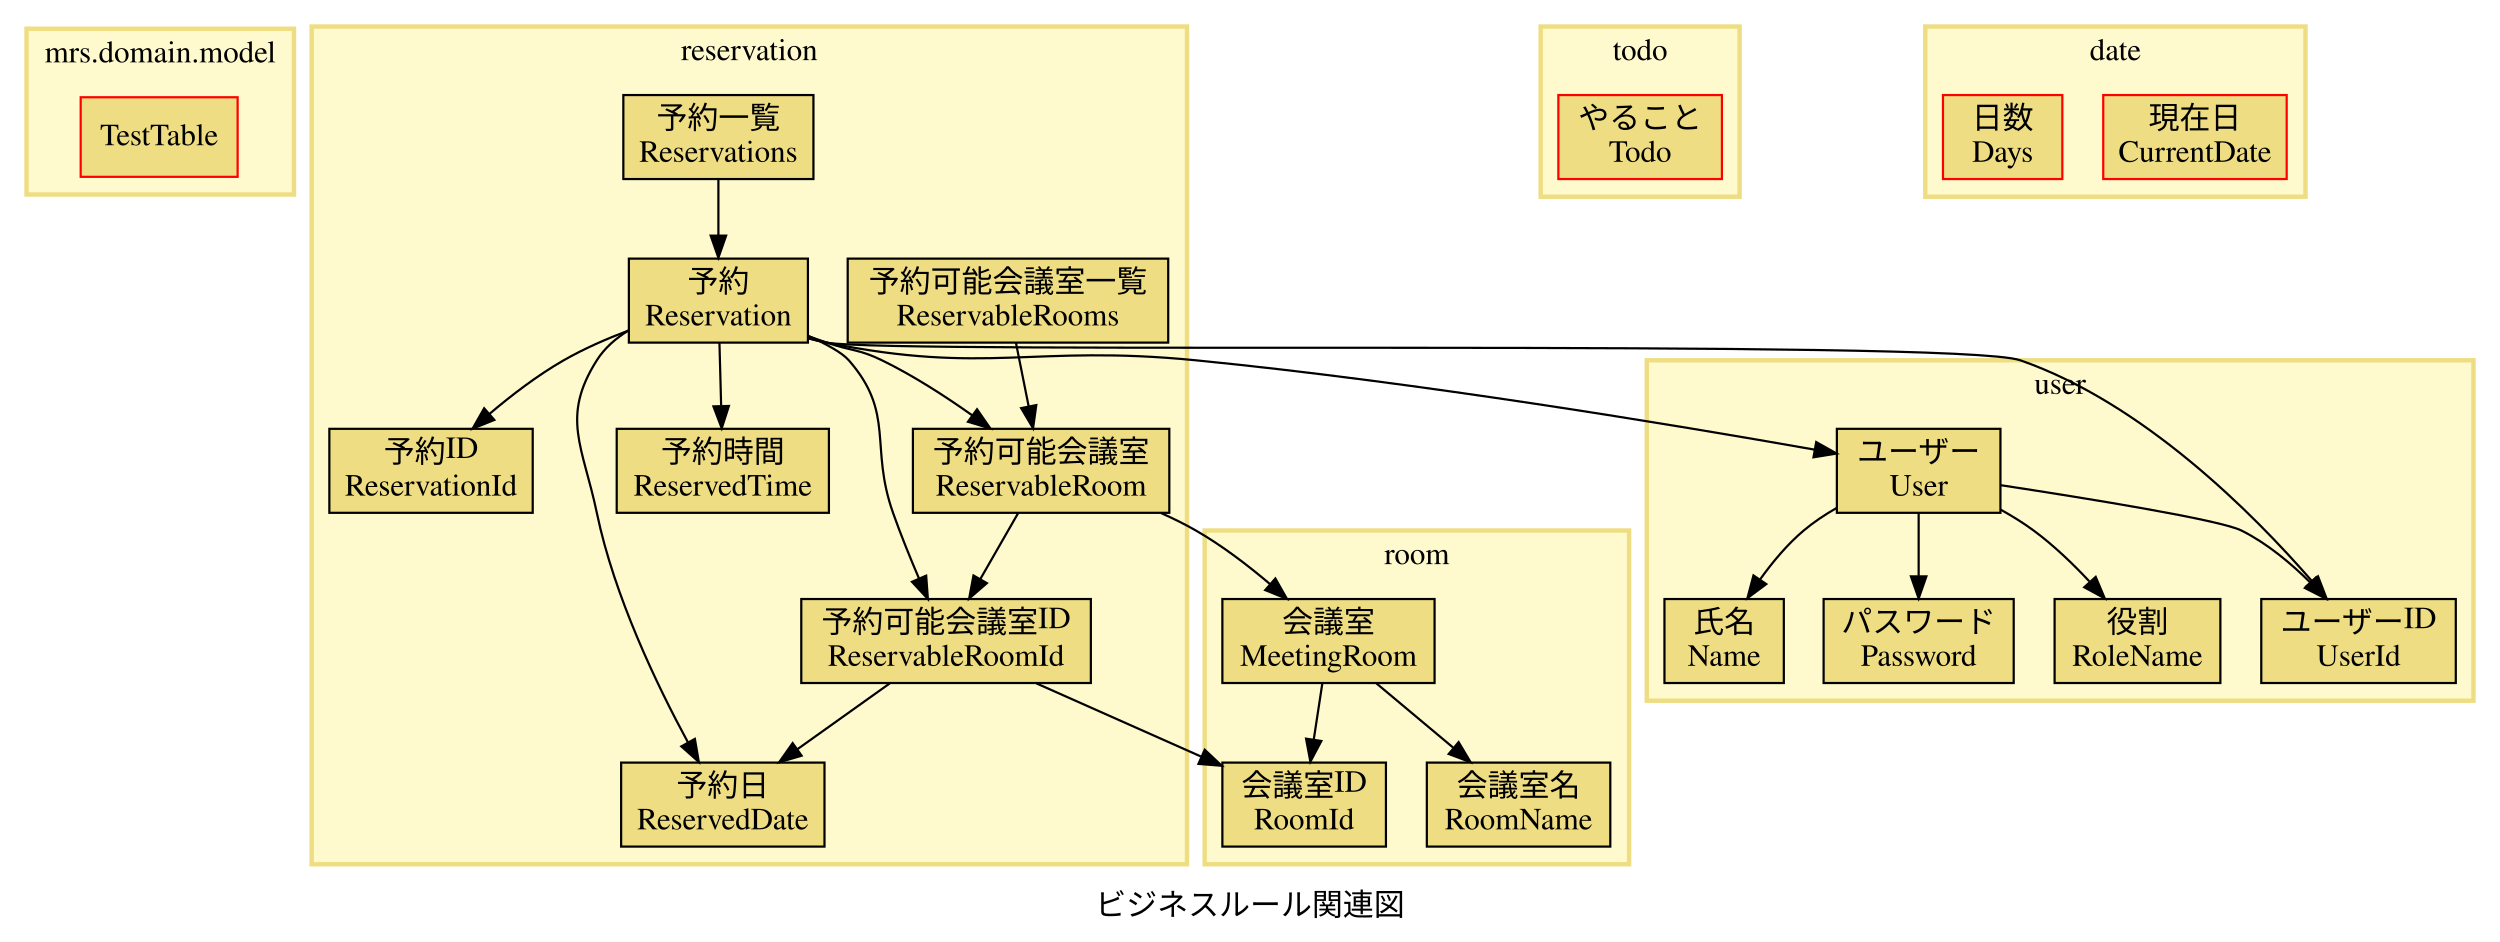
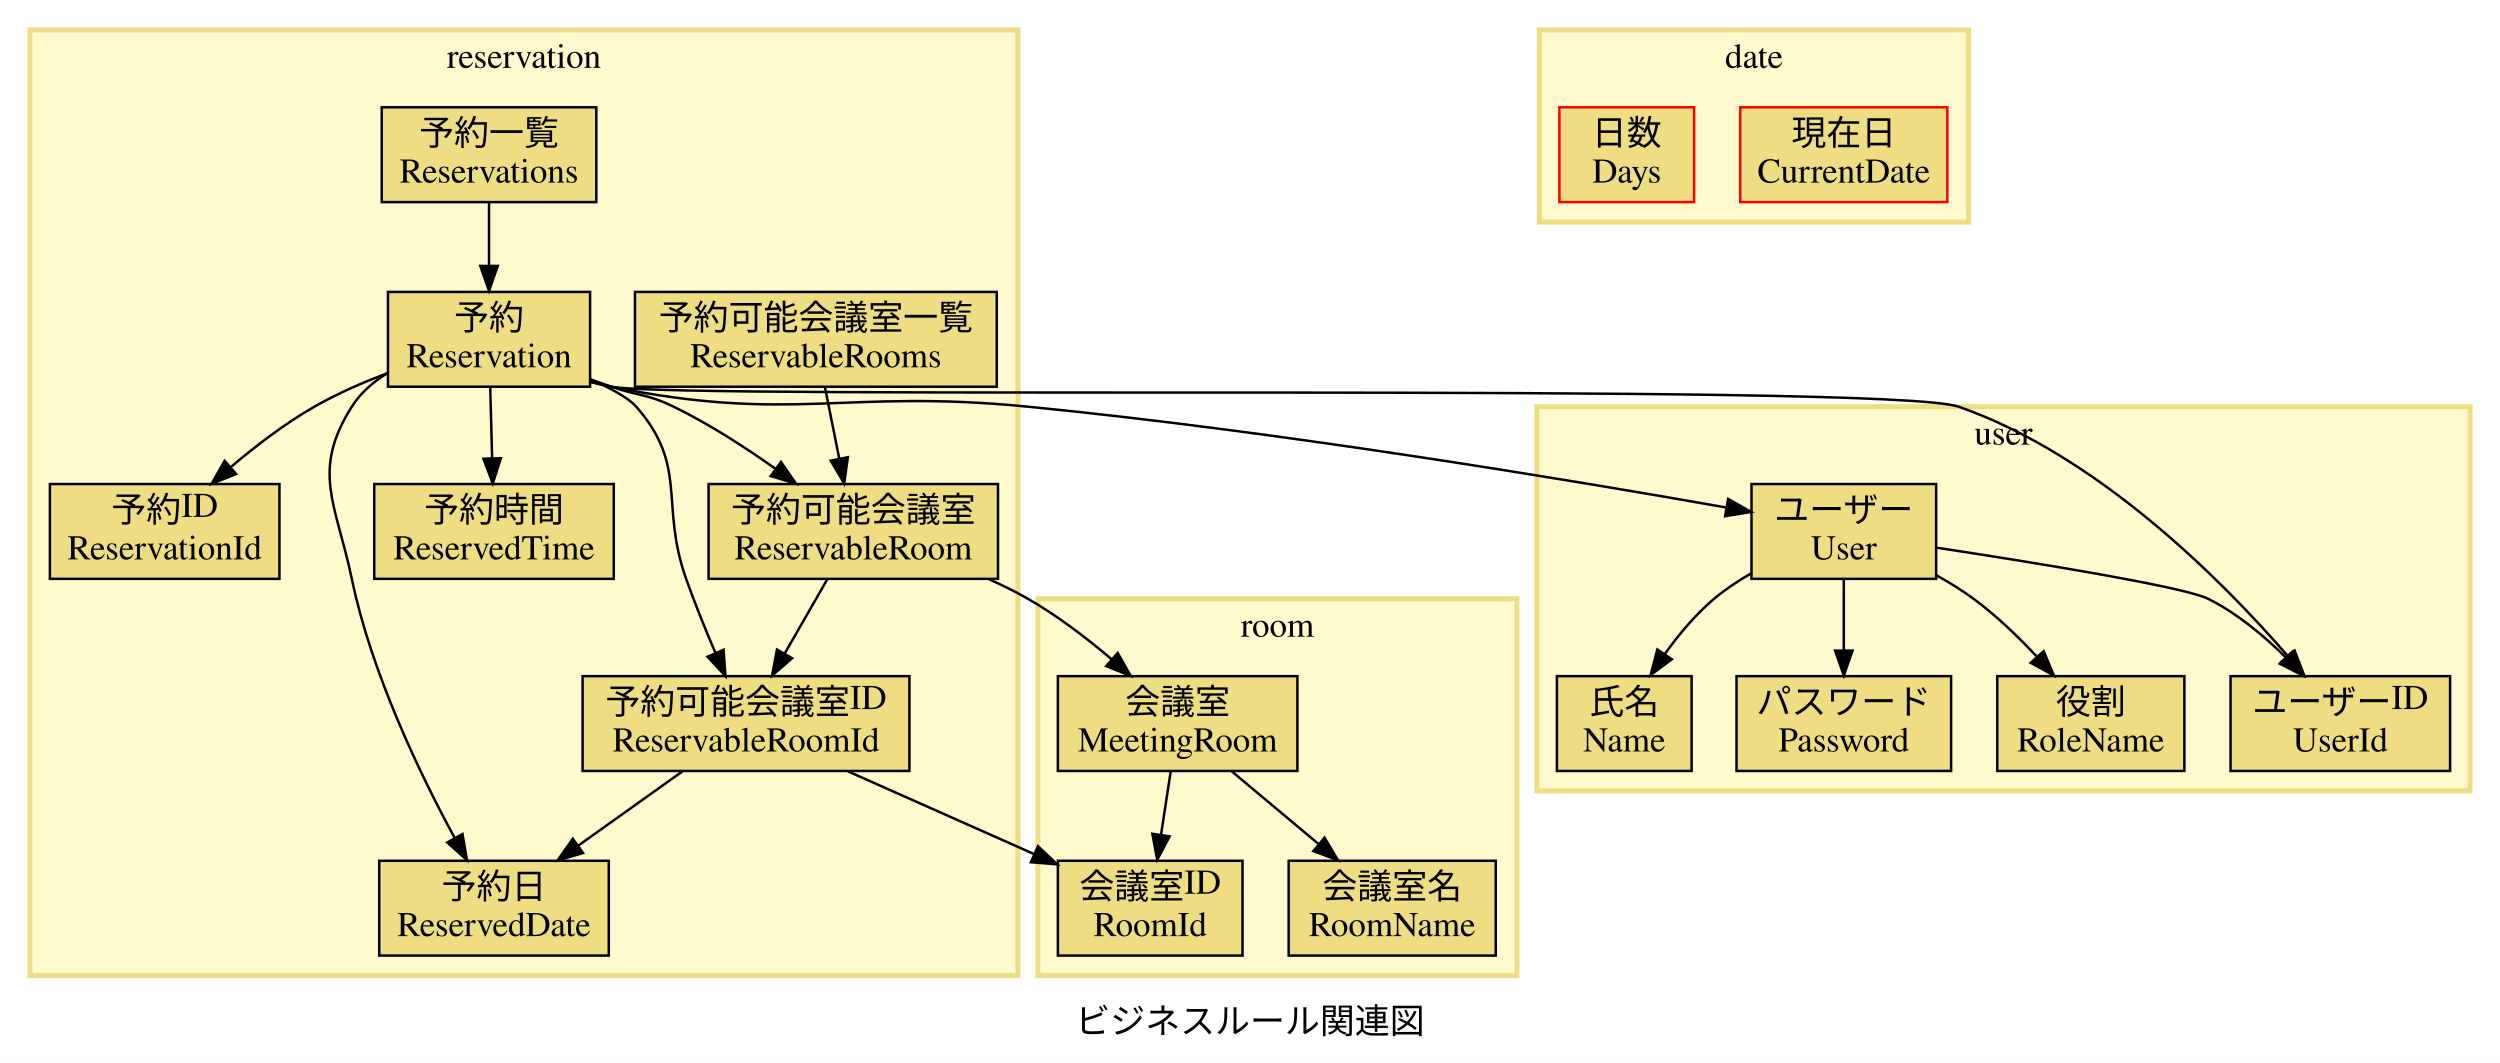
- <svg xmlns="http://www.w3.org/2000/svg" width="1131px" height="426px" viewBox="0.00 0.00 1131.00 426.00">
+ <svg xmlns="http://www.w3.org/2000/svg" width="1002px" height="426px" viewBox="0.00 0.00 1002.00 426.00">
  <g id="graph0" class="graph" transform="scale(1.0 1.0) rotate(0) translate(4 422)">
-     <polygon fill="white" stroke="transparent" points="-4,4 -4,-422 1127,-422 1127,4 -4,4" />
-     <text text-anchor="middle" x="561.5" y="-7.8" font-family="Times,serif" font-size="14.00">ビジネスルール関連図</text>
+     <polygon fill="white" stroke="transparent" points="-4,4 -4,-422 998,-422 998,4 -4,4" />
+     <text text-anchor="middle" x="497" y="-7.8" font-family="Times,serif" font-size="14.00">ビジネスルール関連図</text>
    <g id="clust1" class="cluster">
-       <polygon fill="lemonchiffon" stroke="#eedd82" stroke-width="2" points="8,-334 8,-409 129,-409 129,-334 8,-334" />
-       <text text-anchor="middle" x="68.5" y="-393.8" font-family="Times,serif" font-size="14.00">
-                 mrs.domain.model
+       <polygon fill="lemonchiffon" stroke="#eedd82" stroke-width="2" points="8,-31 8,-410 404,-410 404,-31 8,-31" />
+       <text text-anchor="middle" x="206" y="-394.8" font-family="Times,serif" font-size="14.00">reservation</text>
+     </g>
+     <g id="clust2" class="cluster">
+       <polygon fill="lemonchiffon" stroke="#eedd82" stroke-width="2" points="412,-31 412,-182 604,-182 604,-31 412,-31" />
+       <text text-anchor="middle" x="508" y="-166.8" font-family="Times,serif" font-size="14.00">room</text>
+     </g>
+     <g id="clust3" class="cluster">
+       <polygon fill="lemonchiffon" stroke="#eedd82" stroke-width="2" points="612,-105 612,-259 986,-259 986,-105 612,-105" />
+       <text text-anchor="middle" x="799" y="-243.8" font-family="Times,serif" font-size="14.00">user</text>
+     </g>
+     <g id="clust4" class="cluster">
+       <polygon fill="lemonchiffon" stroke="#eedd82" stroke-width="2" points="613,-333 613,-410 785,-410 785,-333 613,-333" />
+       <text text-anchor="middle" x="699" y="-394.8" font-family="Times,serif" font-size="14.00">date</text>
+     </g>
+     <g id="node1" class="node">
+       <polygon fill="#eedd82" stroke="black" points="396,-228 280,-228 280,-190 396,-190 396,-228" />
+       <text text-anchor="middle" x="338" y="-212.8" font-family="Times,serif" font-size="14.00">予約可能会議室</text>
+       <text text-anchor="middle" x="338" y="-197.8" font-family="Times,serif" font-size="14.00">ReservableRoom
            </text>
    </g>
-     <g id="clust2" class="cluster">
-       <polygon fill="lemonchiffon" stroke="#eedd82" stroke-width="2" points="137,-31 137,-410 533,-410 533,-31 137,-31" />
-       <text text-anchor="middle" x="335" y="-394.8" font-family="Times,serif" font-size="14.00">reservation</text>
-     </g>
-     <g id="clust3" class="cluster">
-       <polygon fill="lemonchiffon" stroke="#eedd82" stroke-width="2" points="541,-31 541,-182 733,-182 733,-31 541,-31" />
-       <text text-anchor="middle" x="637" y="-166.8" font-family="Times,serif" font-size="14.00">room</text>
-     </g>
-     <g id="clust4" class="cluster">
-       <polygon fill="lemonchiffon" stroke="#eedd82" stroke-width="2" points="693,-333 693,-410 783,-410 783,-333 693,-333" />
-       <text text-anchor="middle" x="738" y="-394.8" font-family="Times,serif" font-size="14.00">todo</text>
-     </g>
-     <g id="clust5" class="cluster">
-       <polygon fill="lemonchiffon" stroke="#eedd82" stroke-width="2" points="741,-105 741,-259 1115,-259 1115,-105 741,-105" />
-       <text text-anchor="middle" x="928" y="-243.8" font-family="Times,serif" font-size="14.00">user</text>
-     </g>
-     <g id="clust6" class="cluster">
-       <polygon fill="lemonchiffon" stroke="#eedd82" stroke-width="2" points="867,-333 867,-410 1039,-410 1039,-333 867,-333" />
-       <text text-anchor="middle" x="953" y="-394.8" font-family="Times,serif" font-size="14.00">date</text>
-     </g>
-     <g id="node1" class="node">
-       <polygon fill="#eedd82" stroke="red" points="103.5,-378 32.5,-378 32.5,-342 103.5,-342 103.5,-378" />
-       <text text-anchor="middle" x="68" y="-356.3" font-family="Times,serif" font-size="14.00">TestTable</text>
-     </g>
    <g id="node2" class="node">
-       <polygon fill="#eedd82" stroke="black" points="525,-228 409,-228 409,-190 525,-190 525,-228" />
-       <text text-anchor="middle" x="467" y="-212.8" font-family="Times,serif" font-size="14.00">予約可能会議室</text>
-       <text text-anchor="middle" x="467" y="-197.8" font-family="Times,serif" font-size="14.00">ReservableRoom
-             </text>
-     </g>
-     <g id="node3" class="node">
-       <polygon fill="#eedd82" stroke="black" points="489.5,-151 358.5,-151 358.5,-113 489.5,-113 489.5,-151" />
-       <text text-anchor="middle" x="424" y="-135.8" font-family="Times,serif" font-size="14.00">予約可能会議室ID</text>
-       <text text-anchor="middle" x="424" y="-120.8" font-family="Times,serif" font-size="14.00">ReservableRoomId
+       <polygon fill="#eedd82" stroke="black" points="360.5,-151 229.5,-151 229.5,-113 360.5,-113 360.5,-151" />
+       <text text-anchor="middle" x="295" y="-135.8" font-family="Times,serif" font-size="14.00">予約可能会議室ID</text>
+       <text text-anchor="middle" x="295" y="-120.8" font-family="Times,serif" font-size="14.00">ReservableRoomId
            </text>
    </g>
    <g id="edge4" class="edge">
-       <path fill="none" stroke="black" d="M456.59,-189.84C451.45,-180.88 445.15,-169.89 439.46,-159.97" />
-       <polygon fill="black" stroke="black" points="442.47,-158.18 434.46,-151.25 436.4,-161.66 442.47,-158.18" />
+       <path fill="none" stroke="black" d="M327.59,-189.84C322.45,-180.88 316.15,-169.89 310.46,-159.97" />
+       <polygon fill="black" stroke="black" points="313.47,-158.18 305.46,-151.25 307.4,-161.66 313.47,-158.18" />
+     </g>
+     <g id="node9" class="node">
+       <polygon fill="#eedd82" stroke="black" points="516,-151 420,-151 420,-113 516,-113 516,-151" />
+       <text text-anchor="middle" x="468" y="-135.8" font-family="Times,serif" font-size="14.00">会議室</text>
+       <text text-anchor="middle" x="468" y="-120.8" font-family="Times,serif" font-size="14.00">MeetingRoom</text>
+     </g>
+     <g id="edge5" class="edge">
+       <path fill="none" stroke="black" d="M392.32,-189.87C397.73,-187.46 403.05,-184.84 408,-182 419.79,-175.25 431.61,-166.2 441.61,-157.71" />
+       <polygon fill="black" stroke="black" points="443.97,-160.3 449.2,-151.08 439.37,-155.02 443.97,-160.3" />
+     </g>
+     <g id="node7" class="node">
+       <polygon fill="#eedd82" stroke="black" points="240,-77 148,-77 148,-39 240,-39 240,-77" />
+       <text text-anchor="middle" x="194" y="-61.8" font-family="Times,serif" font-size="14.00">予約日</text>
+       <text text-anchor="middle" x="194" y="-46.8" font-family="Times,serif" font-size="14.00">ReservedDate</text>
+     </g>
+     <g id="edge6" class="edge">
+       <path fill="none" stroke="black" d="M269.51,-112.83C256.83,-103.79 241.34,-92.75 227.69,-83.02" />
+       <polygon fill="black" stroke="black" points="229.65,-80.12 219.48,-77.16 225.59,-85.82 229.65,-80.12" />
    </g>
    <g id="node10" class="node">
-       <polygon fill="#eedd82" stroke="black" points="645,-151 549,-151 549,-113 645,-113 645,-151" />
-       <text text-anchor="middle" x="597" y="-135.8" font-family="Times,serif" font-size="14.00">会議室</text>
-       <text text-anchor="middle" x="597" y="-120.8" font-family="Times,serif" font-size="14.00">MeetingRoom</text>
-     </g>
-     <g id="edge5" class="edge">
-       <path fill="none" stroke="black" d="M521.32,-189.87C526.73,-187.46 532.05,-184.84 537,-182 548.79,-175.25 560.61,-166.2 570.61,-157.71" />
-       <polygon fill="black" stroke="black" points="572.97,-160.3 578.2,-151.08 568.37,-155.02 572.97,-160.3" />
-     </g>
-     <g id="node8" class="node">
-       <polygon fill="#eedd82" stroke="black" points="369,-77 277,-77 277,-39 369,-39 369,-77" />
-       <text text-anchor="middle" x="323" y="-61.8" font-family="Times,serif" font-size="14.00">予約日</text>
-       <text text-anchor="middle" x="323" y="-46.8" font-family="Times,serif" font-size="14.00">ReservedDate</text>
-     </g>
-     <g id="edge6" class="edge">
-       <path fill="none" stroke="black" d="M398.51,-112.83C385.83,-103.79 370.34,-92.75 356.69,-83.02" />
-       <polygon fill="black" stroke="black" points="358.65,-80.12 348.48,-77.16 354.59,-85.82 358.65,-80.12" />
-     </g>
-     <g id="node11" class="node">
-       <polygon fill="#eedd82" stroke="black" points="623,-77 549,-77 549,-39 623,-39 623,-77" />
-       <text text-anchor="middle" x="586" y="-61.8" font-family="Times,serif" font-size="14.00">会議室ID</text>
-       <text text-anchor="middle" x="586" y="-46.8" font-family="Times,serif" font-size="14.00">RoomId</text>
+       <polygon fill="#eedd82" stroke="black" points="494,-77 420,-77 420,-39 494,-39 494,-77" />
+       <text text-anchor="middle" x="457" y="-61.8" font-family="Times,serif" font-size="14.00">会議室ID</text>
+       <text text-anchor="middle" x="457" y="-46.8" font-family="Times,serif" font-size="14.00">RoomId</text>
    </g>
    <g id="edge7" class="edge">
-       <path fill="none" stroke="black" d="M464.88,-112.83C487.53,-102.76 515.79,-90.2 539.31,-79.75" />
-       <polygon fill="black" stroke="black" points="541.02,-82.82 548.74,-75.56 538.18,-76.42 541.02,-82.82" />
+       <path fill="none" stroke="black" d="M335.88,-112.83C358.53,-102.76 386.79,-90.2 410.31,-79.75" />
+       <polygon fill="black" stroke="black" points="412.02,-82.82 419.74,-75.56 409.18,-76.42 412.02,-82.82" />
    </g>
-     <g id="node4" class="node">
-       <polygon fill="#eedd82" stroke="black" points="524.5,-305 379.5,-305 379.5,-267 524.5,-267 524.5,-305" />
-       <text text-anchor="middle" x="452" y="-289.8" font-family="Times,serif" font-size="14.00">予約可能会議室一覧</text>
-       <text text-anchor="middle" x="452" y="-274.8" font-family="Times,serif" font-size="14.00">ReservableRooms
+     <g id="node3" class="node">
+       <polygon fill="#eedd82" stroke="black" points="395.5,-305 250.5,-305 250.5,-267 395.5,-267 395.5,-305" />
+       <text text-anchor="middle" x="323" y="-289.8" font-family="Times,serif" font-size="14.00">予約可能会議室一覧</text>
+       <text text-anchor="middle" x="323" y="-274.8" font-family="Times,serif" font-size="14.00">ReservableRooms
            </text>
    </g>
    <g id="edge3" class="edge">
-       <path fill="none" stroke="black" d="M455.63,-266.84C457.35,-258.25 459.44,-247.79 461.36,-238.19" />
-       <polygon fill="black" stroke="black" points="464.82,-238.74 463.35,-228.25 457.96,-237.37 464.82,-238.74" />
+       <path fill="none" stroke="black" d="M326.63,-266.84C328.35,-258.25 330.44,-247.79 332.36,-238.19" />
+       <polygon fill="black" stroke="black" points="335.82,-238.74 334.35,-228.25 328.96,-237.37 335.82,-238.74" />
+     </g>
+     <g id="node4" class="node">
+       <polygon fill="#eedd82" stroke="black" points="232.5,-305 151.5,-305 151.5,-267 232.5,-267 232.5,-305" />
+       <text text-anchor="middle" x="192" y="-289.8" font-family="Times,serif" font-size="14.00">予約</text>
+       <text text-anchor="middle" x="192" y="-274.8" font-family="Times,serif" font-size="14.00">Reservation</text>
+     </g>
+     <g id="edge8" class="edge">
+       <path fill="none" stroke="black" d="M232.59,-269.94C235.43,-268.93 238.26,-267.94 241,-267 252.03,-263.21 255.51,-264.11 266,-259 280.13,-252.11 294.67,-242.73 306.94,-234.02" />
+       <polygon fill="black" stroke="black" points="309.01,-236.85 315.05,-228.14 304.9,-231.18 309.01,-236.85" />
+     </g>
+     <g id="edge9" class="edge">
+       <path fill="none" stroke="black" d="M232.53,-270.08C240.84,-266.36 247.98,-262.45 251,-259 272.03,-234.97 260.34,-220.1 271,-190 274.48,-180.16 278.78,-169.57 282.78,-160.22" />
+       <polygon fill="black" stroke="black" points="286,-161.58 286.78,-151.01 279.58,-158.79 286,-161.58" />
    </g>
    <g id="node5" class="node">
-       <polygon fill="#eedd82" stroke="black" points="361.5,-305 280.5,-305 280.5,-267 361.5,-267 361.5,-305" />
-       <text text-anchor="middle" x="321" y="-289.8" font-family="Times,serif" font-size="14.00">予約</text>
-       <text text-anchor="middle" x="321" y="-274.8" font-family="Times,serif" font-size="14.00">Reservation</text>
-     </g>
-     <g id="edge8" class="edge">
-       <path fill="none" stroke="black" d="M361.59,-269.94C364.43,-268.93 367.26,-267.94 370,-267 381.03,-263.21 384.51,-264.11 395,-259 409.13,-252.11 423.67,-242.73 435.94,-234.02" />
-       <polygon fill="black" stroke="black" points="438.01,-236.85 444.05,-228.14 433.9,-231.18 438.01,-236.85" />
-     </g>
-     <g id="edge9" class="edge">
-       <path fill="none" stroke="black" d="M361.53,-270.08C369.84,-266.36 376.98,-262.45 380,-259 401.03,-234.97 389.34,-220.1 400,-190 403.48,-180.16 407.78,-169.57 411.78,-160.22" />
-       <polygon fill="black" stroke="black" points="415,-161.58 415.78,-151.01 408.58,-158.79 415,-161.58" />
-     </g>
-     <g id="node6" class="node">
-       <polygon fill="#eedd82" stroke="black" points="237,-228 145,-228 145,-190 237,-190 237,-228" />
-       <text text-anchor="middle" x="191" y="-212.8" font-family="Times,serif" font-size="14.00">予約ID</text>
-       <text text-anchor="middle" x="191" y="-197.8" font-family="Times,serif" font-size="14.00">ReservationId
+       <polygon fill="#eedd82" stroke="black" points="108,-228 16,-228 16,-190 108,-190 108,-228" />
+       <text text-anchor="middle" x="62" y="-212.8" font-family="Times,serif" font-size="14.00">予約ID</text>
+       <text text-anchor="middle" x="62" y="-197.8" font-family="Times,serif" font-size="14.00">ReservationId
            </text>
    </g>
    <g id="edge10" class="edge">
-       <path fill="none" stroke="black" d="M280.36,-272.48C270.47,-268.74 260.11,-264.22 251,-259 239.21,-252.25 227.39,-243.2 217.39,-234.71" />
-       <polygon fill="black" stroke="black" points="219.63,-232.02 209.8,-228.08 215.03,-237.3 219.63,-232.02" />
+       <path fill="none" stroke="black" d="M151.36,-272.48C141.47,-268.74 131.11,-264.22 122,-259 110.21,-252.25 98.39,-243.2 88.39,-234.71" />
+       <polygon fill="black" stroke="black" points="90.63,-232.02 80.8,-228.08 86.03,-237.3 90.63,-232.02" />
    </g>
    <g id="edge11" class="edge">
-       <path fill="none" stroke="black" d="M280.42,-272.53C274.7,-269.05 269.56,-264.62 266,-259 249.59,-233.09 259.75,-220.02 266,-190 273.88,-152.15 293.29,-111.83 307.27,-86.08" />
-       <polygon fill="black" stroke="black" points="310.36,-87.73 312.15,-77.28 304.24,-84.33 310.36,-87.73" />
+       <path fill="none" stroke="black" d="M151.42,-272.53C145.7,-269.05 140.56,-264.62 137,-259 120.59,-233.09 130.75,-220.02 137,-190 144.88,-152.15 164.29,-111.83 178.27,-86.08" />
+       <polygon fill="black" stroke="black" points="181.36,-87.73 183.15,-77.28 175.24,-84.33 181.36,-87.73" />
    </g>
-     <g id="node9" class="node">
-       <polygon fill="#eedd82" stroke="black" points="371,-228 275,-228 275,-190 371,-190 371,-228" />
-       <text text-anchor="middle" x="323" y="-212.8" font-family="Times,serif" font-size="14.00">予約時間</text>
-       <text text-anchor="middle" x="323" y="-197.8" font-family="Times,serif" font-size="14.00">ReservedTime
+     <g id="node8" class="node">
+       <polygon fill="#eedd82" stroke="black" points="242,-228 146,-228 146,-190 242,-190 242,-228" />
+       <text text-anchor="middle" x="194" y="-212.8" font-family="Times,serif" font-size="14.00">予約時間</text>
+       <text text-anchor="middle" x="194" y="-197.8" font-family="Times,serif" font-size="14.00">ReservedTime
            </text>
    </g>
    <g id="edge12" class="edge">
-       <path fill="none" stroke="black" d="M321.48,-266.84C321.71,-258.34 321.99,-248.01 322.24,-238.5" />
-       <polygon fill="black" stroke="black" points="325.75,-238.34 322.51,-228.25 318.75,-238.15 325.75,-238.34" />
+       <path fill="none" stroke="black" d="M192.48,-266.84C192.71,-258.34 192.99,-248.01 193.24,-238.5" />
+       <polygon fill="black" stroke="black" points="196.75,-238.34 193.51,-228.25 189.75,-238.15 196.75,-238.34" />
    </g>
-     <g id="node17" class="node">
-       <polygon fill="#eedd82" stroke="black" points="901,-228 827,-228 827,-190 901,-190 901,-228" />
-       <text text-anchor="middle" x="864" y="-212.8" font-family="Times,serif" font-size="14.00">ユーザー</text>
-       <text text-anchor="middle" x="864" y="-197.8" font-family="Times,serif" font-size="14.00">User</text>
+     <g id="node15" class="node">
+       <polygon fill="#eedd82" stroke="black" points="772,-228 698,-228 698,-190 772,-190 772,-228" />
+       <text text-anchor="middle" x="735" y="-212.8" font-family="Times,serif" font-size="14.00">ユーザー</text>
+       <text text-anchor="middle" x="735" y="-197.8" font-family="Times,serif" font-size="14.00">User</text>
    </g>
    <g id="edge13" class="edge">
-       <path fill="none" stroke="black" d="M361.64,-269.02C364.44,-268.24 367.25,-267.56 370,-267 442.83,-252.24 463.05,-266.29 537,-259 637.11,-249.13 753.4,-229.81 816.8,-218.6" />
-       <polygon fill="black" stroke="black" points="817.65,-222.01 826.88,-216.81 816.42,-215.12 817.65,-222.01" />
+       <path fill="none" stroke="black" d="M232.64,-269.02C235.44,-268.24 238.25,-267.56 241,-267 313.83,-252.24 334.05,-266.29 408,-259 508.11,-249.13 624.4,-229.81 687.8,-218.6" />
+       <polygon fill="black" stroke="black" points="688.65,-222.01 697.88,-216.81 687.42,-215.12 688.65,-222.01" />
    </g>
-     <g id="node18" class="node">
-       <polygon fill="#eedd82" stroke="black" points="1107,-151 1019,-151 1019,-113 1107,-113 1107,-151" />
-       <text text-anchor="middle" x="1063" y="-135.8" font-family="Times,serif" font-size="14.00">ユーザーID</text>
-       <text text-anchor="middle" x="1063" y="-120.8" font-family="Times,serif" font-size="14.00">UserId</text>
+     <g id="node16" class="node">
+       <polygon fill="#eedd82" stroke="black" points="978,-151 890,-151 890,-113 978,-113 978,-151" />
+       <text text-anchor="middle" x="934" y="-135.8" font-family="Times,serif" font-size="14.00">ユーザーID</text>
+       <text text-anchor="middle" x="934" y="-120.8" font-family="Times,serif" font-size="14.00">UserId</text>
    </g>
    <g id="edge14" class="edge">
-       <path fill="none" stroke="black" d="M361.62,-268.92C364.43,-268.16 367.24,-267.51 370,-267 399.5,-261.53 881.67,-268.88 910,-259 965.48,-239.66 1015.01,-190.07 1041.85,-159.18" />
-       <polygon fill="black" stroke="black" points="1044.67,-161.27 1048.49,-151.38 1039.34,-156.73 1044.67,-161.27" />
+       <path fill="none" stroke="black" d="M232.62,-268.92C235.43,-268.16 238.24,-267.51 241,-267 270.5,-261.53 752.67,-268.88 781,-259 836.48,-239.66 886.01,-190.07 912.85,-159.18" />
+       <polygon fill="black" stroke="black" points="915.67,-161.27 919.49,-151.38 910.34,-156.73 915.67,-161.27" />
    </g>
-     <g id="node7" class="node">
-       <polygon fill="#eedd82" stroke="black" points="364,-379 278,-379 278,-341 364,-341 364,-379" />
-       <text text-anchor="middle" x="321" y="-363.8" font-family="Times,serif" font-size="14.00">予約一覧</text>
-       <text text-anchor="middle" x="321" y="-348.8" font-family="Times,serif" font-size="14.00">Reservations
+     <g id="node6" class="node">
+       <polygon fill="#eedd82" stroke="black" points="235,-379 149,-379 149,-341 235,-341 235,-379" />
+       <text text-anchor="middle" x="192" y="-363.8" font-family="Times,serif" font-size="14.00">予約一覧</text>
+       <text text-anchor="middle" x="192" y="-348.8" font-family="Times,serif" font-size="14.00">Reservations
            </text>
    </g>
    <g id="edge15" class="edge">
-       <path fill="none" stroke="black" d="M321,-340.83C321,-333.13 321,-323.97 321,-315.42" />
-       <polygon fill="black" stroke="black" points="324.5,-315.41 321,-305.41 317.5,-315.41 324.5,-315.41" />
+       <path fill="none" stroke="black" d="M192,-340.83C192,-333.13 192,-323.97 192,-315.42" />
+       <polygon fill="black" stroke="black" points="195.5,-315.41 192,-305.41 188.5,-315.41 195.5,-315.41" />
    </g>
    <g id="edge1" class="edge">
-       <path fill="none" stroke="black" d="M594.22,-112.83C593.05,-105.13 591.65,-95.97 590.34,-87.42" />
-       <polygon fill="black" stroke="black" points="593.78,-86.77 588.81,-77.41 586.86,-87.83 593.78,-86.77" />
+       <path fill="none" stroke="black" d="M465.22,-112.83C464.05,-105.13 462.65,-95.97 461.34,-87.42" />
+       <polygon fill="black" stroke="black" points="464.78,-86.77 459.81,-77.41 457.86,-87.83 464.78,-86.77" />
+     </g>
+     <g id="node11" class="node">
+       <polygon fill="#eedd82" stroke="black" points="595.5,-77 512.5,-77 512.5,-39 595.5,-39 595.5,-77" />
+       <text text-anchor="middle" x="554" y="-61.8" font-family="Times,serif" font-size="14.00">会議室名</text>
+       <text text-anchor="middle" x="554" y="-46.8" font-family="Times,serif" font-size="14.00">RoomName</text>
+     </g>
+     <g id="edge2" class="edge">
+       <path fill="none" stroke="black" d="M489.7,-112.83C500.19,-104.05 512.95,-93.37 524.32,-83.85" />
+       <polygon fill="black" stroke="black" points="526.88,-86.27 532.31,-77.16 522.39,-80.9 526.88,-86.27" />
    </g>
    <g id="node12" class="node">
-       <polygon fill="#eedd82" stroke="black" points="724.5,-77 641.5,-77 641.5,-39 724.5,-39 724.5,-77" />
-       <text text-anchor="middle" x="683" y="-61.8" font-family="Times,serif" font-size="14.00">会議室名</text>
-       <text text-anchor="middle" x="683" y="-46.8" font-family="Times,serif" font-size="14.00">RoomName</text>
-     </g>
-     <g id="edge2" class="edge">
-       <path fill="none" stroke="black" d="M618.7,-112.83C629.19,-104.05 641.95,-93.37 653.32,-83.85" />
-       <polygon fill="black" stroke="black" points="655.88,-86.27 661.31,-77.16 651.39,-80.9 655.88,-86.27" />
+       <polygon fill="#eedd82" stroke="black" points="674,-151 620,-151 620,-113 674,-113 674,-151" />
+       <text text-anchor="middle" x="647" y="-135.8" font-family="Times,serif" font-size="14.00">氏名</text>
+       <text text-anchor="middle" x="647" y="-120.8" font-family="Times,serif" font-size="14.00">Name</text>
    </g>
    <g id="node13" class="node">
-       <polygon fill="#eedd82" stroke="red" points="775,-379 701,-379 701,-341 775,-341 775,-379" />
-       <text text-anchor="middle" x="738" y="-363.8" font-family="Times,serif" font-size="14.00">やること</text>
-       <text text-anchor="middle" x="738" y="-348.8" font-family="Times,serif" font-size="14.00">Todo</text>
+       <polygon fill="#eedd82" stroke="black" points="778,-151 692,-151 692,-113 778,-113 778,-151" />
+       <text text-anchor="middle" x="735" y="-135.8" font-family="Times,serif" font-size="14.00">パスワード</text>
+       <text text-anchor="middle" x="735" y="-120.8" font-family="Times,serif" font-size="14.00">Password</text>
    </g>
    <g id="node14" class="node">
-       <polygon fill="#eedd82" stroke="black" points="803,-151 749,-151 749,-113 803,-113 803,-151" />
-       <text text-anchor="middle" x="776" y="-135.8" font-family="Times,serif" font-size="14.00">氏名</text>
-       <text text-anchor="middle" x="776" y="-120.8" font-family="Times,serif" font-size="14.00">Name</text>
-     </g>
-     <g id="node15" class="node">
-       <polygon fill="#eedd82" stroke="black" points="907,-151 821,-151 821,-113 907,-113 907,-151" />
-       <text text-anchor="middle" x="864" y="-135.8" font-family="Times,serif" font-size="14.00">パスワード</text>
-       <text text-anchor="middle" x="864" y="-120.8" font-family="Times,serif" font-size="14.00">Password</text>
-     </g>
-     <g id="node16" class="node">
-       <polygon fill="#eedd82" stroke="black" points="1000.5,-151 925.5,-151 925.5,-113 1000.5,-113 1000.5,-151" />
-       <text text-anchor="middle" x="963" y="-135.8" font-family="Times,serif" font-size="14.00">役割</text>
-       <text text-anchor="middle" x="963" y="-120.8" font-family="Times,serif" font-size="14.00">RoleName</text>
+       <polygon fill="#eedd82" stroke="black" points="871.5,-151 796.5,-151 796.5,-113 871.5,-113 871.5,-151" />
+       <text text-anchor="middle" x="834" y="-135.8" font-family="Times,serif" font-size="14.00">役割</text>
+       <text text-anchor="middle" x="834" y="-120.8" font-family="Times,serif" font-size="14.00">RoleName</text>
    </g>
    <g id="edge16" class="edge">
-       <path fill="none" stroke="black" d="M826.83,-192.17C821.59,-189.17 816.48,-185.77 812,-182 804.61,-175.77 797.9,-167.73 792.33,-159.97" />
-       <polygon fill="black" stroke="black" points="795.06,-157.76 786.55,-151.44 789.27,-161.68 795.06,-157.76" />
+       <path fill="none" stroke="black" d="M697.83,-192.17C692.59,-189.17 687.48,-185.77 683,-182 675.61,-175.77 668.9,-167.73 663.33,-159.97" />
+       <polygon fill="black" stroke="black" points="666.06,-157.76 657.55,-151.44 660.27,-161.68 666.06,-157.76" />
    </g>
    <g id="edge17" class="edge">
-       <path fill="none" stroke="black" d="M864,-189.84C864,-181.34 864,-171.01 864,-161.5" />
-       <polygon fill="black" stroke="black" points="867.5,-161.25 864,-151.25 860.5,-161.25 867.5,-161.25" />
+       <path fill="none" stroke="black" d="M735,-189.84C735,-181.34 735,-171.01 735,-161.5" />
+       <polygon fill="black" stroke="black" points="738.5,-161.25 735,-151.25 731.5,-161.25 738.5,-161.25" />
    </g>
    <g id="edge18" class="edge">
-       <path fill="none" stroke="black" d="M901.02,-191.48C906.22,-188.59 911.37,-185.41 916,-182 924.97,-175.39 933.72,-166.99 941.19,-159.01" />
-       <polygon fill="black" stroke="black" points="944.09,-161.02 948.2,-151.26 938.9,-156.33 944.09,-161.02" />
+       <path fill="none" stroke="black" d="M772.02,-191.48C777.22,-188.59 782.37,-185.41 787,-182 795.97,-175.39 804.72,-166.99 812.19,-159.01" />
+       <polygon fill="black" stroke="black" points="815.09,-161.02 819.2,-151.26 809.9,-156.33 815.09,-161.02" />
    </g>
    <g id="edge19" class="edge">
-       <path fill="none" stroke="black" d="M901.18,-202.49C941.18,-196.39 1000.37,-186.78 1010,-182 1021.57,-176.25 1032.42,-167.18 1041.25,-158.4" />
-       <polygon fill="black" stroke="black" points="1043.78,-160.82 1048.17,-151.17 1038.73,-155.98 1043.78,-160.82" />
+       <path fill="none" stroke="black" d="M772.18,-202.49C812.18,-196.39 871.37,-186.78 881,-182 892.57,-176.25 903.42,-167.18 912.25,-158.4" />
+       <polygon fill="black" stroke="black" points="914.78,-160.82 919.17,-151.17 909.73,-155.98 914.78,-160.82" />
    </g>
-     <g id="node19" class="node">
-       <polygon fill="#eedd82" stroke="red" points="1030.5,-379 947.5,-379 947.5,-341 1030.5,-341 1030.5,-379" />
-       <text text-anchor="middle" x="989" y="-363.8" font-family="Times,serif" font-size="14.00">現在日</text>
-       <text text-anchor="middle" x="989" y="-348.8" font-family="Times,serif" font-size="14.00">CurrentDate</text>
+     <g id="node17" class="node">
+       <polygon fill="#eedd82" stroke="red" points="776.5,-379 693.5,-379 693.5,-341 776.5,-341 776.5,-379" />
+       <text text-anchor="middle" x="735" y="-363.8" font-family="Times,serif" font-size="14.00">現在日</text>
+       <text text-anchor="middle" x="735" y="-348.8" font-family="Times,serif" font-size="14.00">CurrentDate</text>
    </g>
-     <g id="node20" class="node">
-       <polygon fill="#eedd82" stroke="red" points="929,-379 875,-379 875,-341 929,-341 929,-379" />
-       <text text-anchor="middle" x="902" y="-363.8" font-family="Times,serif" font-size="14.00">日数</text>
-       <text text-anchor="middle" x="902" y="-348.8" font-family="Times,serif" font-size="14.00">Days</text>
+     <g id="node18" class="node">
+       <polygon fill="#eedd82" stroke="red" points="675,-379 621,-379 621,-341 675,-341 675,-379" />
+       <text text-anchor="middle" x="648" y="-363.8" font-family="Times,serif" font-size="14.00">日数</text>
+       <text text-anchor="middle" x="648" y="-348.8" font-family="Times,serif" font-size="14.00">Days</text>
    </g>
  </g>
</svg>
